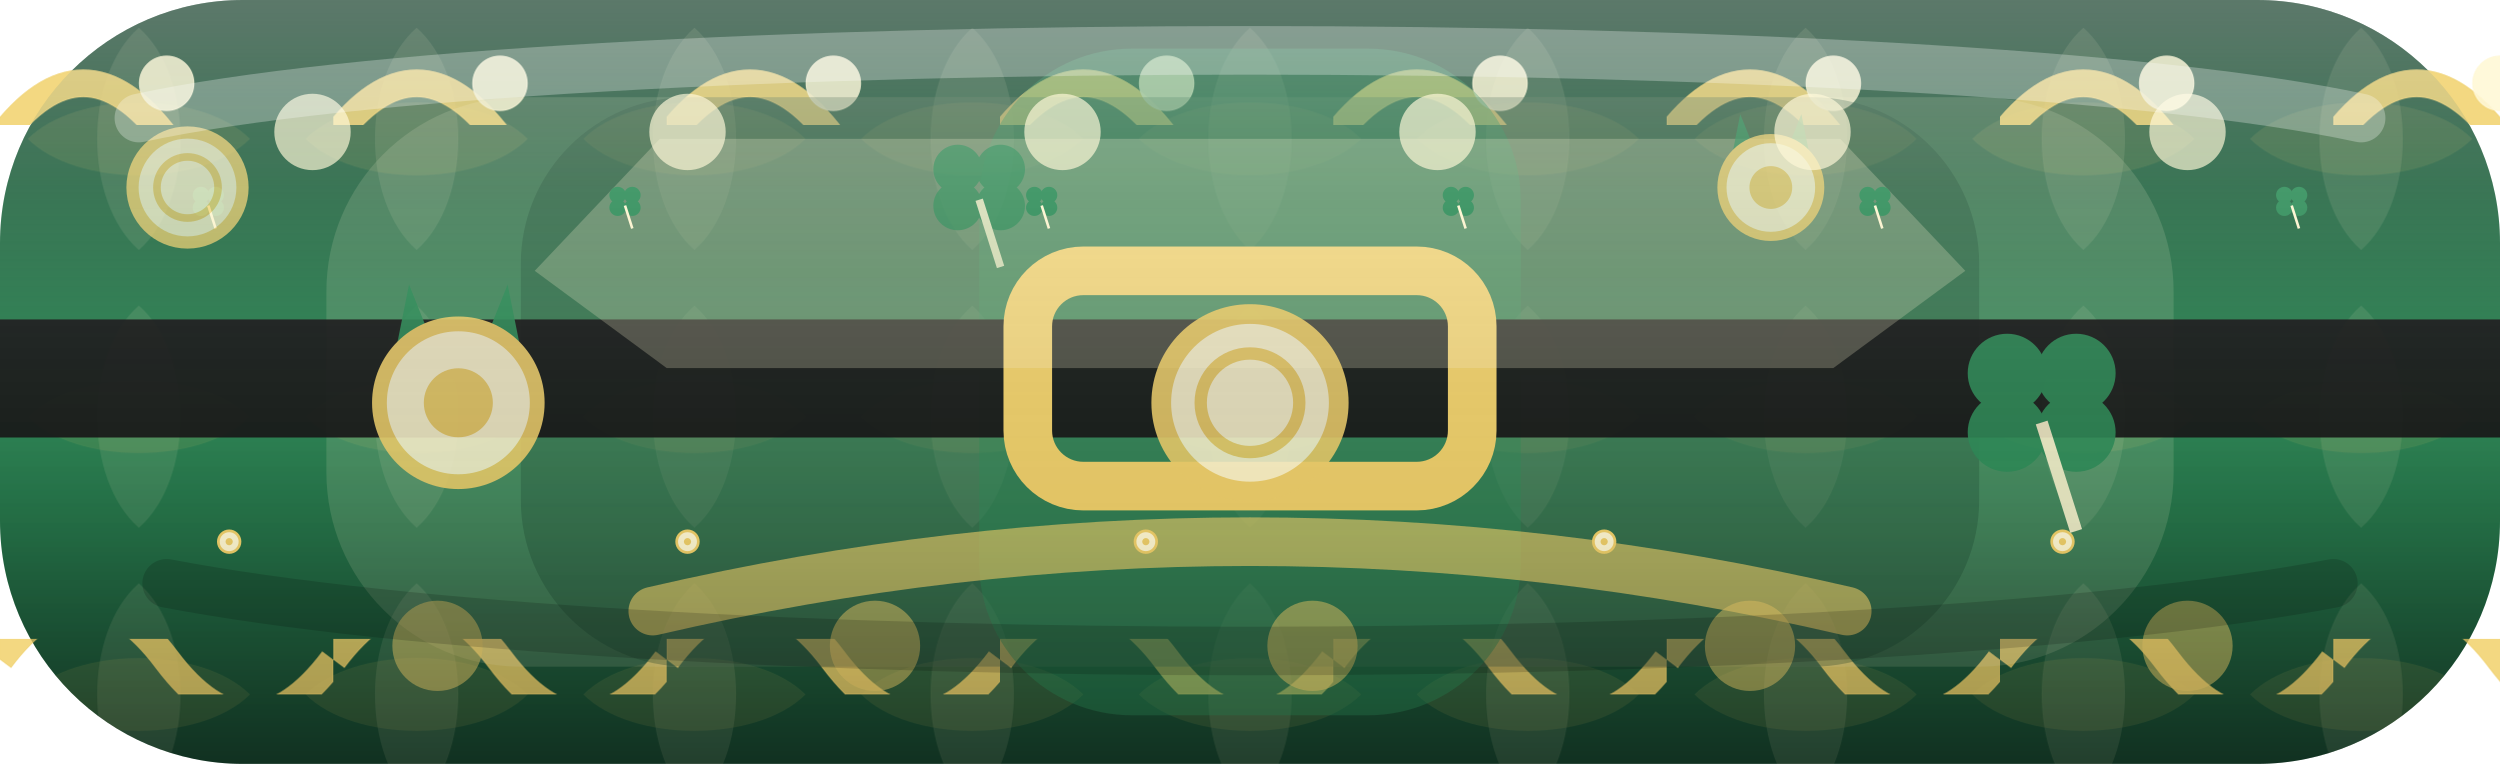
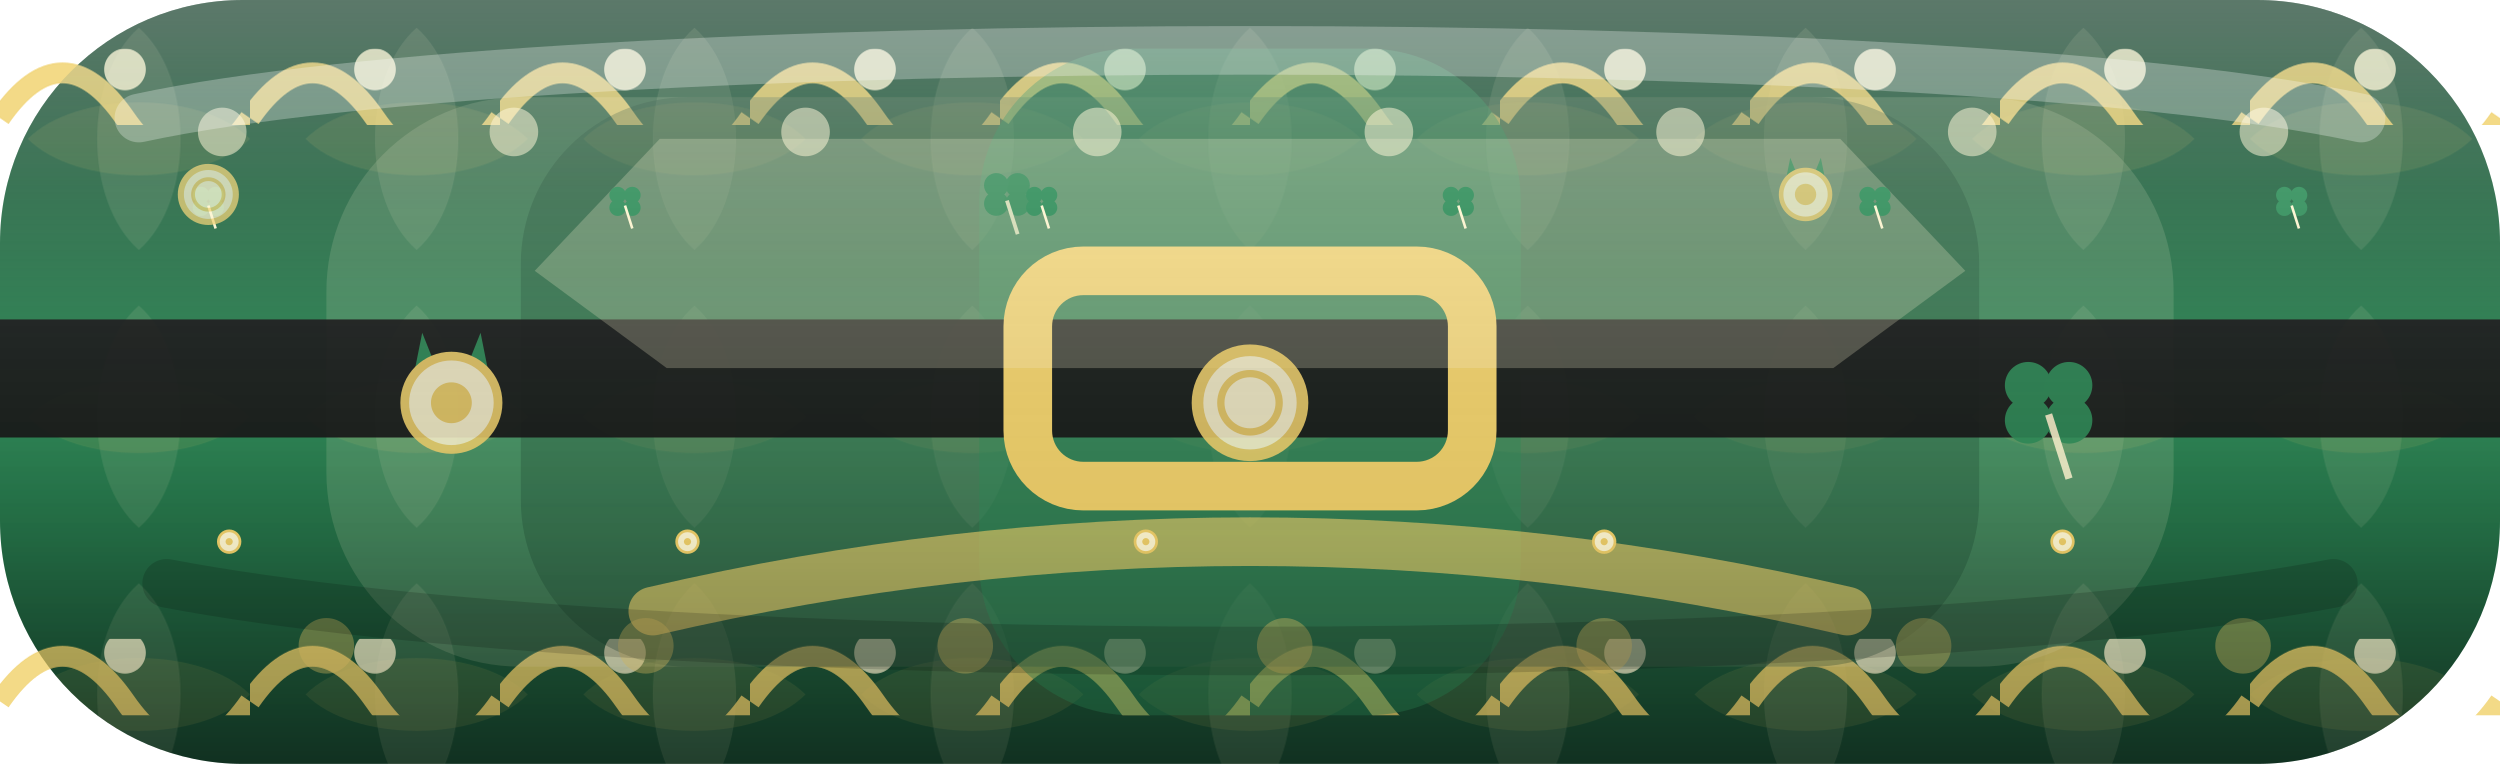
<svg xmlns="http://www.w3.org/2000/svg" width="720" height="220" viewBox="0 0 720 220">
  <defs>
    <linearGradient id="bg" x1="0" y1="0" x2="0" y2="1">
      <stop offset="0%" stop-color="#163f2a" />
      <stop offset="52%" stop-color="#2c8c57" />
      <stop offset="100%" stop-color="#163f2a" />
    </linearGradient>
    <linearGradient id="satin" x1="0" y1="0" x2="0" y2="1">
      <stop offset="0%" stop-color="rgba(255,255,255,0.30)" />
      <stop offset="24%" stop-color="rgba(255,255,255,0.12)" />
      <stop offset="70%" stop-color="rgba(0,0,0,0.06)" />
      <stop offset="100%" stop-color="rgba(0,0,0,0.22)" />
    </linearGradient>
    <pattern id="brocade-stpatrick4" width="80" height="80" patternUnits="userSpaceOnUse">
      <path d="M 40 8 C 56 22, 56 58, 40 72 C 24 58, 24 22, 40 8 Z" fill="#fff7d1" opacity="0.10" />
      <path d="M 8 40 C 22 26, 58 26, 72 40 C 58 54, 22 54, 8 40 Z" fill="#f0d06a" opacity="0.10" />
    </pattern>
-     <pattern id="trim-stpatrick4" width="96" height="50" patternUnits="userSpaceOnUse">
-       <path d="M 0 40 Q 24 8 48 40 T 96 40" stroke="#f0d06a" stroke-width="8" fill="none" opacity="0.94" />
-       <circle cx="48" cy="24" r="8" fill="#fff7d1" opacity="0.9" />
+     <pattern id="trim-stpatrick4" width="72" height="42" patternUnits="userSpaceOnUse">
+       <path d="M 0 34 Q 18 8 36 34 T 72 34" stroke="#f0d06a" stroke-width="6" fill="none" opacity="0.9" />
+       <circle cx="36" cy="20" r="6" fill="#fff7d1" opacity="0.84" />
    </pattern>
  </defs>
  <rect width="720" height="220" rx="70" fill="url(#bg)" />
  <rect x="0" y="0" width="720" height="220" rx="70" fill="url(#brocade-stpatrick4)" />
  <rect x="0" y="14" width="720" height="22" fill="url(#trim-stpatrick4)" opacity="0.90" />
  <rect x="0" y="184" width="720" height="22" fill="url(#trim-stpatrick4)" opacity="0.90" />
  <rect x="94" y="28" width="532" height="164" rx="56" fill="#fff7d1" opacity="0.14" />
  <rect x="150" y="28" width="420" height="164" rx="48" fill="#163f2a" opacity="0.28" />
  <rect x="282" y="14" width="156" height="192" rx="44" fill="#2c8c57" opacity="0.42" />
  <rect x="0" y="92" width="720" height="34" fill="#151515" opacity="0.94" />
  <rect x="296" y="78" width="128" height="62" rx="16" fill="none" stroke="#f0d06a" stroke-width="14" />
  <path d="M 190 40 L 530 40 L 566 78 L 528 106 L 192 106 L 154 78 Z" fill="#fff7d1" opacity="0.24" />
  <path d="M 188 176 Q 360 136 532 176" stroke="#f0d06a" stroke-width="14" fill="none" stroke-linecap="round" opacity="0.64" />
  <g transform="translate(60 58)">
    <circle cx="-2.1" cy="-1.8" r="2.4" fill="#2c8c57" />
    <circle cx="-2.1" cy="1.8" r="2.4" fill="#2c8c57" />
    <circle cx="2.1" cy="-1.8" r="2.4" fill="#2c8c57" />
    <circle cx="2.1" cy="1.8" r="2.4" fill="#2c8c57" />
    <path d="M 0 1.2 L 2.1 7.8" stroke="#fff7d1" stroke-width="0.75" />
  </g>
  <g transform="translate(180 58)">
    <circle cx="-2.1" cy="-1.8" r="2.4" fill="#2c8c57" />
    <circle cx="-2.1" cy="1.8" r="2.4" fill="#2c8c57" />
    <circle cx="2.1" cy="-1.8" r="2.4" fill="#2c8c57" />
    <circle cx="2.1" cy="1.8" r="2.4" fill="#2c8c57" />
    <path d="M 0 1.2 L 2.1 7.8" stroke="#fff7d1" stroke-width="0.75" />
  </g>
  <g transform="translate(300 58)">
    <circle cx="-2.1" cy="-1.8" r="2.4" fill="#2c8c57" />
    <circle cx="-2.1" cy="1.8" r="2.4" fill="#2c8c57" />
    <circle cx="2.1" cy="-1.8" r="2.4" fill="#2c8c57" />
    <circle cx="2.1" cy="1.8" r="2.4" fill="#2c8c57" />
    <path d="M 0 1.2 L 2.1 7.8" stroke="#fff7d1" stroke-width="0.75" />
  </g>
  <g transform="translate(420 58)">
    <circle cx="-2.1" cy="-1.8" r="2.4" fill="#2c8c57" />
    <circle cx="-2.1" cy="1.8" r="2.4" fill="#2c8c57" />
    <circle cx="2.1" cy="-1.8" r="2.4" fill="#2c8c57" />
    <circle cx="2.1" cy="1.8" r="2.4" fill="#2c8c57" />
    <path d="M 0 1.2 L 2.1 7.8" stroke="#fff7d1" stroke-width="0.75" />
  </g>
  <g transform="translate(540 58)">
    <circle cx="-2.1" cy="-1.8" r="2.4" fill="#2c8c57" />
    <circle cx="-2.1" cy="1.8" r="2.4" fill="#2c8c57" />
    <circle cx="2.1" cy="-1.8" r="2.4" fill="#2c8c57" />
    <circle cx="2.1" cy="1.8" r="2.4" fill="#2c8c57" />
    <path d="M 0 1.2 L 2.1 7.8" stroke="#fff7d1" stroke-width="0.75" />
  </g>
  <g transform="translate(660 58)">
    <circle cx="-2.1" cy="-1.8" r="2.4" fill="#2c8c57" />
    <circle cx="-2.1" cy="1.8" r="2.4" fill="#2c8c57" />
    <circle cx="2.1" cy="-1.8" r="2.4" fill="#2c8c57" />
    <circle cx="2.1" cy="1.8" r="2.4" fill="#2c8c57" />
    <path d="M 0 1.2 L 2.1 7.8" stroke="#fff7d1" stroke-width="0.75" />
  </g>
  <g transform="translate(66 156)">
    <circle r="3.12" fill="#fff7d1" stroke="#f0d06a" stroke-width="0.78" />
    <circle r="1.04" fill="#f0d06a" />
  </g>
  <g transform="translate(198 156)">
    <circle r="3.12" fill="#fff7d1" stroke="#f0d06a" stroke-width="0.78" />
    <circle r="1.04" fill="#f0d06a" />
  </g>
  <g transform="translate(330 156)">
    <circle r="3.12" fill="#fff7d1" stroke="#f0d06a" stroke-width="0.78" />
    <circle r="1.04" fill="#f0d06a" />
  </g>
  <g transform="translate(462 156)">
    <circle r="3.12" fill="#fff7d1" stroke="#f0d06a" stroke-width="0.78" />
    <circle r="1.04" fill="#f0d06a" />
  </g>
  <g transform="translate(594 156)">
    <circle r="3.12" fill="#fff7d1" stroke="#f0d06a" stroke-width="0.78" />
    <circle r="1.04" fill="#f0d06a" />
  </g>
  <g opacity="0.74">
-     <g transform="translate(54 54)">
-       <circle r="15.84" fill="#fff7d1" stroke="#f0d06a" stroke-width="3.52" />
-       <circle r="8.8" fill="none" stroke="#f0d06a" stroke-width="2.2" />
+     <g transform="translate(60 56)">
+       <circle r="7.92" fill="#fff7d1" stroke="#f0d06a" stroke-width="1.76" />
+       <circle r="4.4" fill="none" stroke="#f0d06a" stroke-width="1.1" />
    </g>
-     <g transform="translate(282 54)">
-       <circle cx="-6.16" cy="-5.28" r="7.04" fill="#2c8c57" />
-       <circle cx="-6.16" cy="5.28" r="7.04" fill="#2c8c57" />
-       <circle cx="6.16" cy="-5.28" r="7.04" fill="#2c8c57" />
-       <circle cx="6.16" cy="5.28" r="7.04" fill="#2c8c57" />
-       <path d="M 0 3.52 L 6.16 22.88" stroke="#fff7d1" stroke-width="2.2" />
+     <g transform="translate(290 56)">
+       <circle cx="-3.08" cy="-2.64" r="3.52" fill="#2c8c57" />
+       <circle cx="-3.08" cy="2.64" r="3.52" fill="#2c8c57" />
+       <circle cx="3.08" cy="-2.64" r="3.52" fill="#2c8c57" />
+       <circle cx="3.08" cy="2.64" r="3.52" fill="#2c8c57" />
+       <path d="M 0 1.76 L 3.08 11.44" stroke="#fff7d1" stroke-width="1.1" />
    </g>
-     <g transform="translate(510 54)">
-       <path d="M -8.8 -21.12 L -1.76 -3.52 L -12.32 -3.52 Z M 8.8 -21.12 L 1.76 -3.52 L 12.32 -3.52 Z" fill="#2c8c57" />
-       <circle r="14.08" fill="#fff7d1" stroke="#f0d06a" stroke-width="2.64" />
-       <circle r="6.16" fill="#f0d06a" />
+     <g transform="translate(520 56)">
+       <path d="M -4.4 -10.56 L -0.88 -1.76 L -6.16 -1.76 Z M 4.4 -10.56 L 0.88 -1.76 L 6.16 -1.76 Z" fill="#2c8c57" />
+       <circle r="7.04" fill="#fff7d1" stroke="#f0d06a" stroke-width="1.32" />
+       <circle r="3.08" fill="#f0d06a" />
    </g>
  </g>
  <g opacity="0.88">
-     <g transform="translate(132 116)">
-       <path d="M -14.2 -34.08 L -2.84 -5.68 L -19.88 -5.68 Z M 14.2 -34.08 L 2.84 -5.68 L 19.88 -5.68 Z" fill="#2c8c57" />
-       <circle r="22.72" fill="#fff7d1" stroke="#f0d06a" stroke-width="4.26" />
-       <circle r="9.94" fill="#f0d06a" />
+     <g transform="translate(130 116)">
+       <path d="M -8.4 -20.16 L -1.68 -3.36 L -11.76 -3.36 Z M 8.4 -20.16 L 1.68 -3.36 L 11.76 -3.36 Z" fill="#2c8c57" />
+       <circle r="13.44" fill="#fff7d1" stroke="#f0d06a" stroke-width="2.52" />
+       <circle r="5.88" fill="#f0d06a" />
    </g>
    <g transform="translate(360 116)">
-       <circle r="25.56" fill="#fff7d1" stroke="#f0d06a" stroke-width="5.68" />
-       <circle r="14.2" fill="none" stroke="#f0d06a" stroke-width="3.55" />
+       <circle r="15.12" fill="#fff7d1" stroke="#f0d06a" stroke-width="3.36" />
+       <circle r="8.4" fill="none" stroke="#f0d06a" stroke-width="2.1" />
    </g>
-     <g transform="translate(588 116)">
-       <circle cx="-9.94" cy="-8.52" r="11.36" fill="#2c8c57" />
-       <circle cx="-9.94" cy="8.52" r="11.36" fill="#2c8c57" />
-       <circle cx="9.94" cy="-8.52" r="11.36" fill="#2c8c57" />
-       <circle cx="9.94" cy="8.52" r="11.36" fill="#2c8c57" />
-       <path d="M 0 5.68 L 9.94 36.92" stroke="#fff7d1" stroke-width="3.55" />
+     <g transform="translate(590 116)">
+       <circle cx="-5.88" cy="-5.04" r="6.72" fill="#2c8c57" />
+       <circle cx="-5.88" cy="5.04" r="6.72" fill="#2c8c57" />
+       <circle cx="5.88" cy="-5.04" r="6.72" fill="#2c8c57" />
+       <circle cx="5.88" cy="5.04" r="6.72" fill="#2c8c57" />
+       <path d="M 0 3.36 L 5.88 21.84" stroke="#fff7d1" stroke-width="2.1" />
    </g>
  </g>
-   <g opacity="0.82">
-     <circle cx="90" cy="38" r="11" fill="#fff7d1" opacity="0.82" />
-     <circle cx="198" cy="38" r="11" fill="#fff7d1" opacity="0.82" />
-     <circle cx="306" cy="38" r="11" fill="#fff7d1" opacity="0.82" />
-     <circle cx="414" cy="38" r="11" fill="#fff7d1" opacity="0.82" />
-     <circle cx="522" cy="38" r="11" fill="#fff7d1" opacity="0.82" />
-     <circle cx="630" cy="38" r="11" fill="#fff7d1" opacity="0.82" />
+   <g opacity="0.74">
+     <circle cx="64" cy="38" r="7" fill="#fff7d1" opacity="0.7" />
+     <circle cx="148" cy="38" r="7" fill="#fff7d1" opacity="0.7" />
+     <circle cx="232" cy="38" r="7" fill="#fff7d1" opacity="0.7" />
+     <circle cx="316" cy="38" r="7" fill="#fff7d1" opacity="0.7" />
+     <circle cx="400" cy="38" r="7" fill="#fff7d1" opacity="0.7" />
+     <circle cx="484" cy="38" r="7" fill="#fff7d1" opacity="0.7" />
+     <circle cx="568" cy="38" r="7" fill="#fff7d1" opacity="0.7" />
+     <circle cx="652" cy="38" r="7" fill="#fff7d1" opacity="0.7" />
  </g>
-   <g opacity="0.72">
-     <circle cx="126" cy="186" r="13" fill="#f0d06a" opacity="0.72" />
-     <circle cx="252" cy="186" r="13" fill="#f0d06a" opacity="0.72" />
-     <circle cx="378" cy="186" r="13" fill="#f0d06a" opacity="0.72" />
-     <circle cx="504" cy="186" r="13" fill="#f0d06a" opacity="0.72" />
-     <circle cx="630" cy="186" r="13" fill="#f0d06a" opacity="0.72" />
+   <g opacity="0.64">
+     <circle cx="94" cy="186" r="8" fill="#f0d06a" opacity="0.62" />
+     <circle cx="186" cy="186" r="8" fill="#f0d06a" opacity="0.62" />
+     <circle cx="278" cy="186" r="8" fill="#f0d06a" opacity="0.62" />
+     <circle cx="370" cy="186" r="8" fill="#f0d06a" opacity="0.62" />
+     <circle cx="462" cy="186" r="8" fill="#f0d06a" opacity="0.62" />
+     <circle cx="554" cy="186" r="8" fill="#f0d06a" opacity="0.62" />
+     <circle cx="646" cy="186" r="8" fill="#f0d06a" opacity="0.62" />
  </g>
  <rect x="0" y="0" width="720" height="220" rx="70" fill="url(#satin)" />
  <path d="M 40 34 C 160 8, 560 8, 680 34" stroke="rgba(255,255,255,0.28)" stroke-width="14" stroke-linecap="round" fill="none" />
  <path d="M 48 168 C 184 194, 536 194, 672 168" stroke="rgba(0,0,0,0.16)" stroke-width="14" stroke-linecap="round" fill="none" />
</svg>
